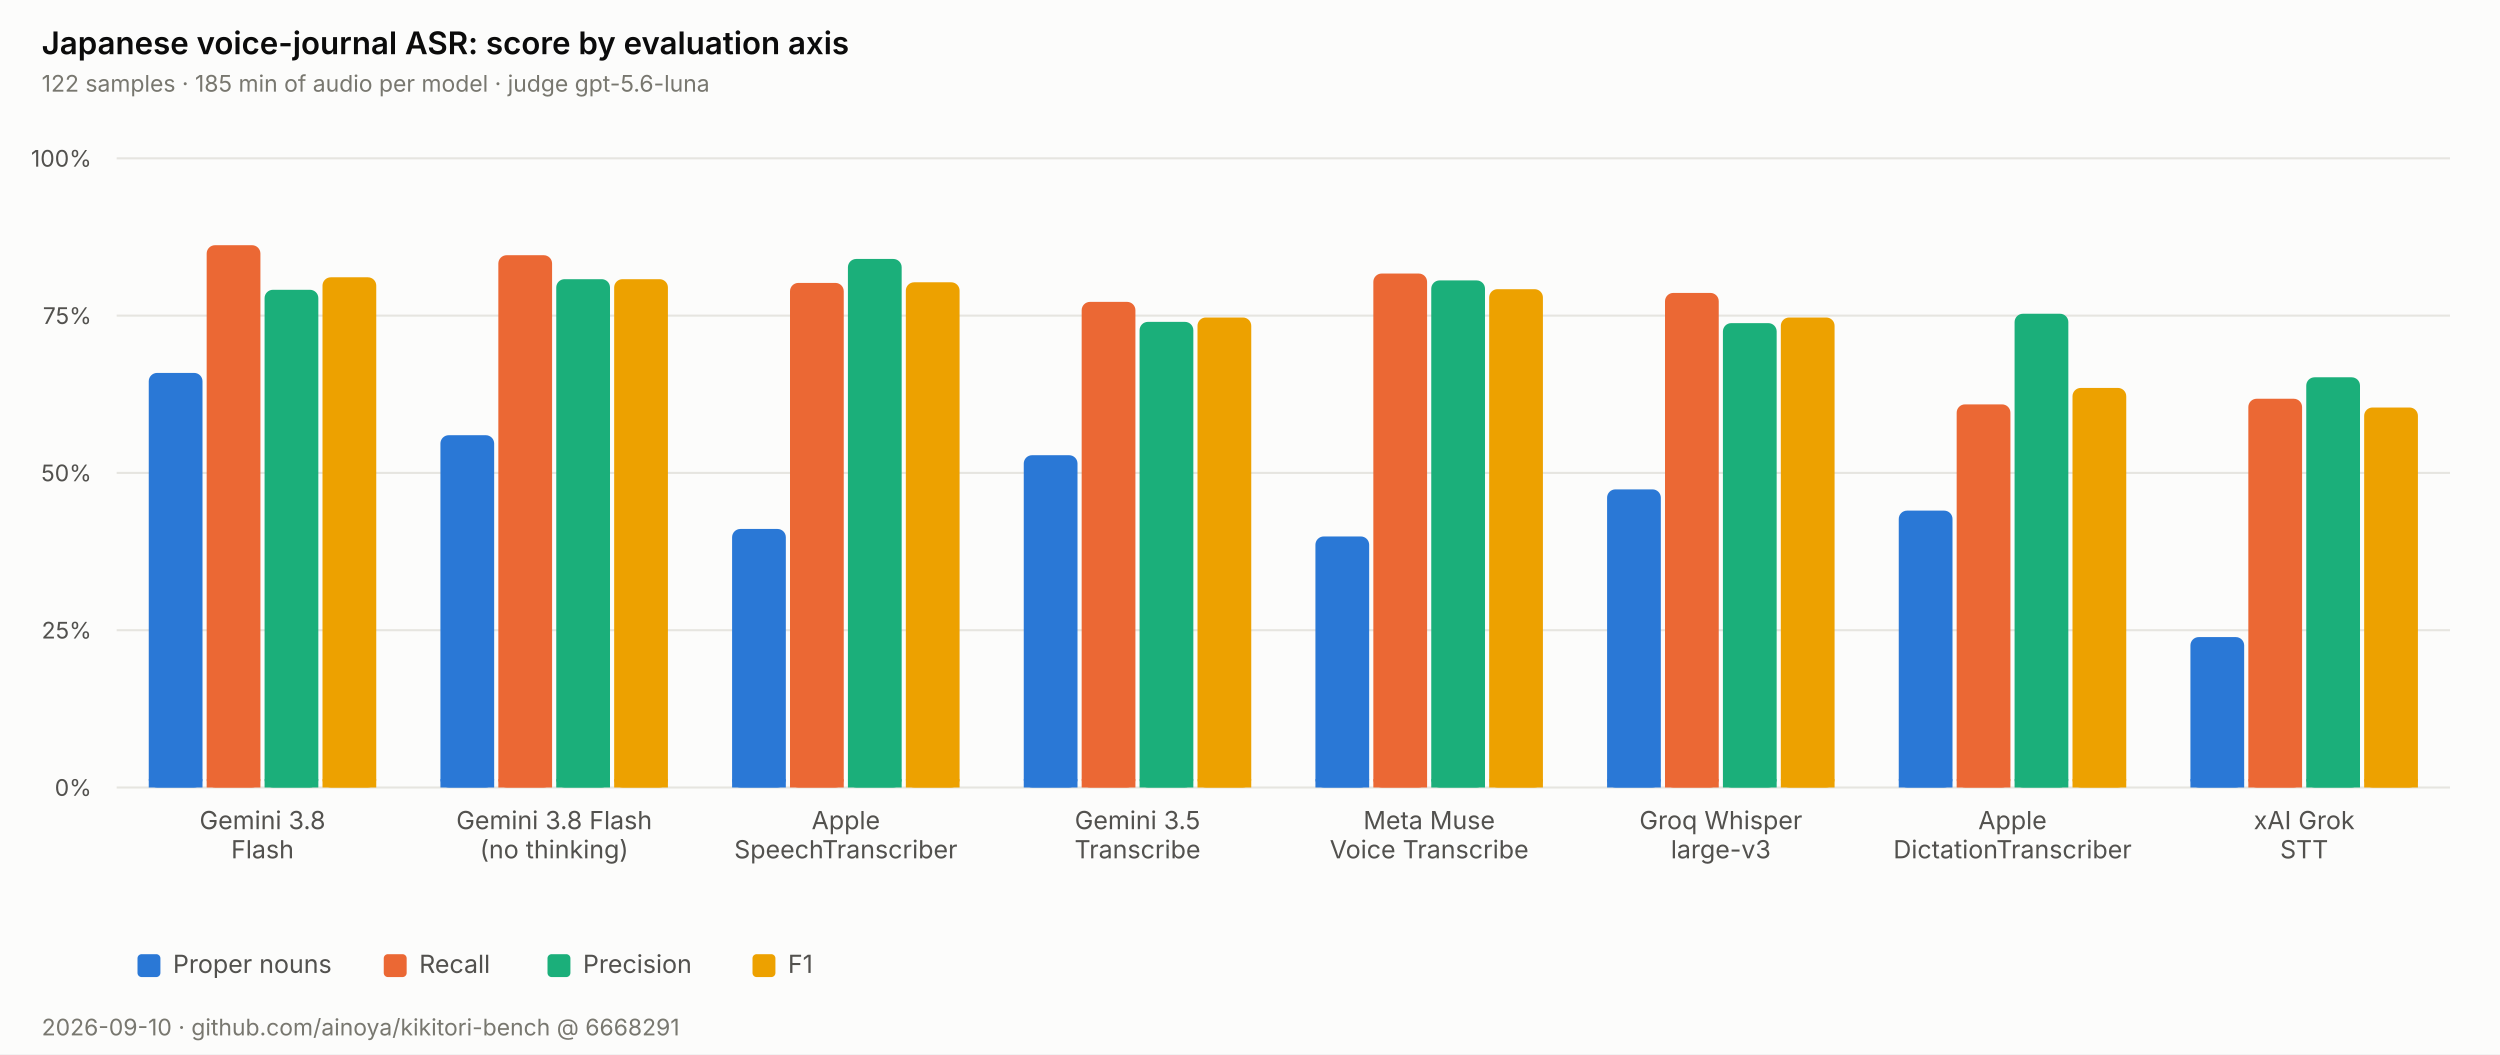
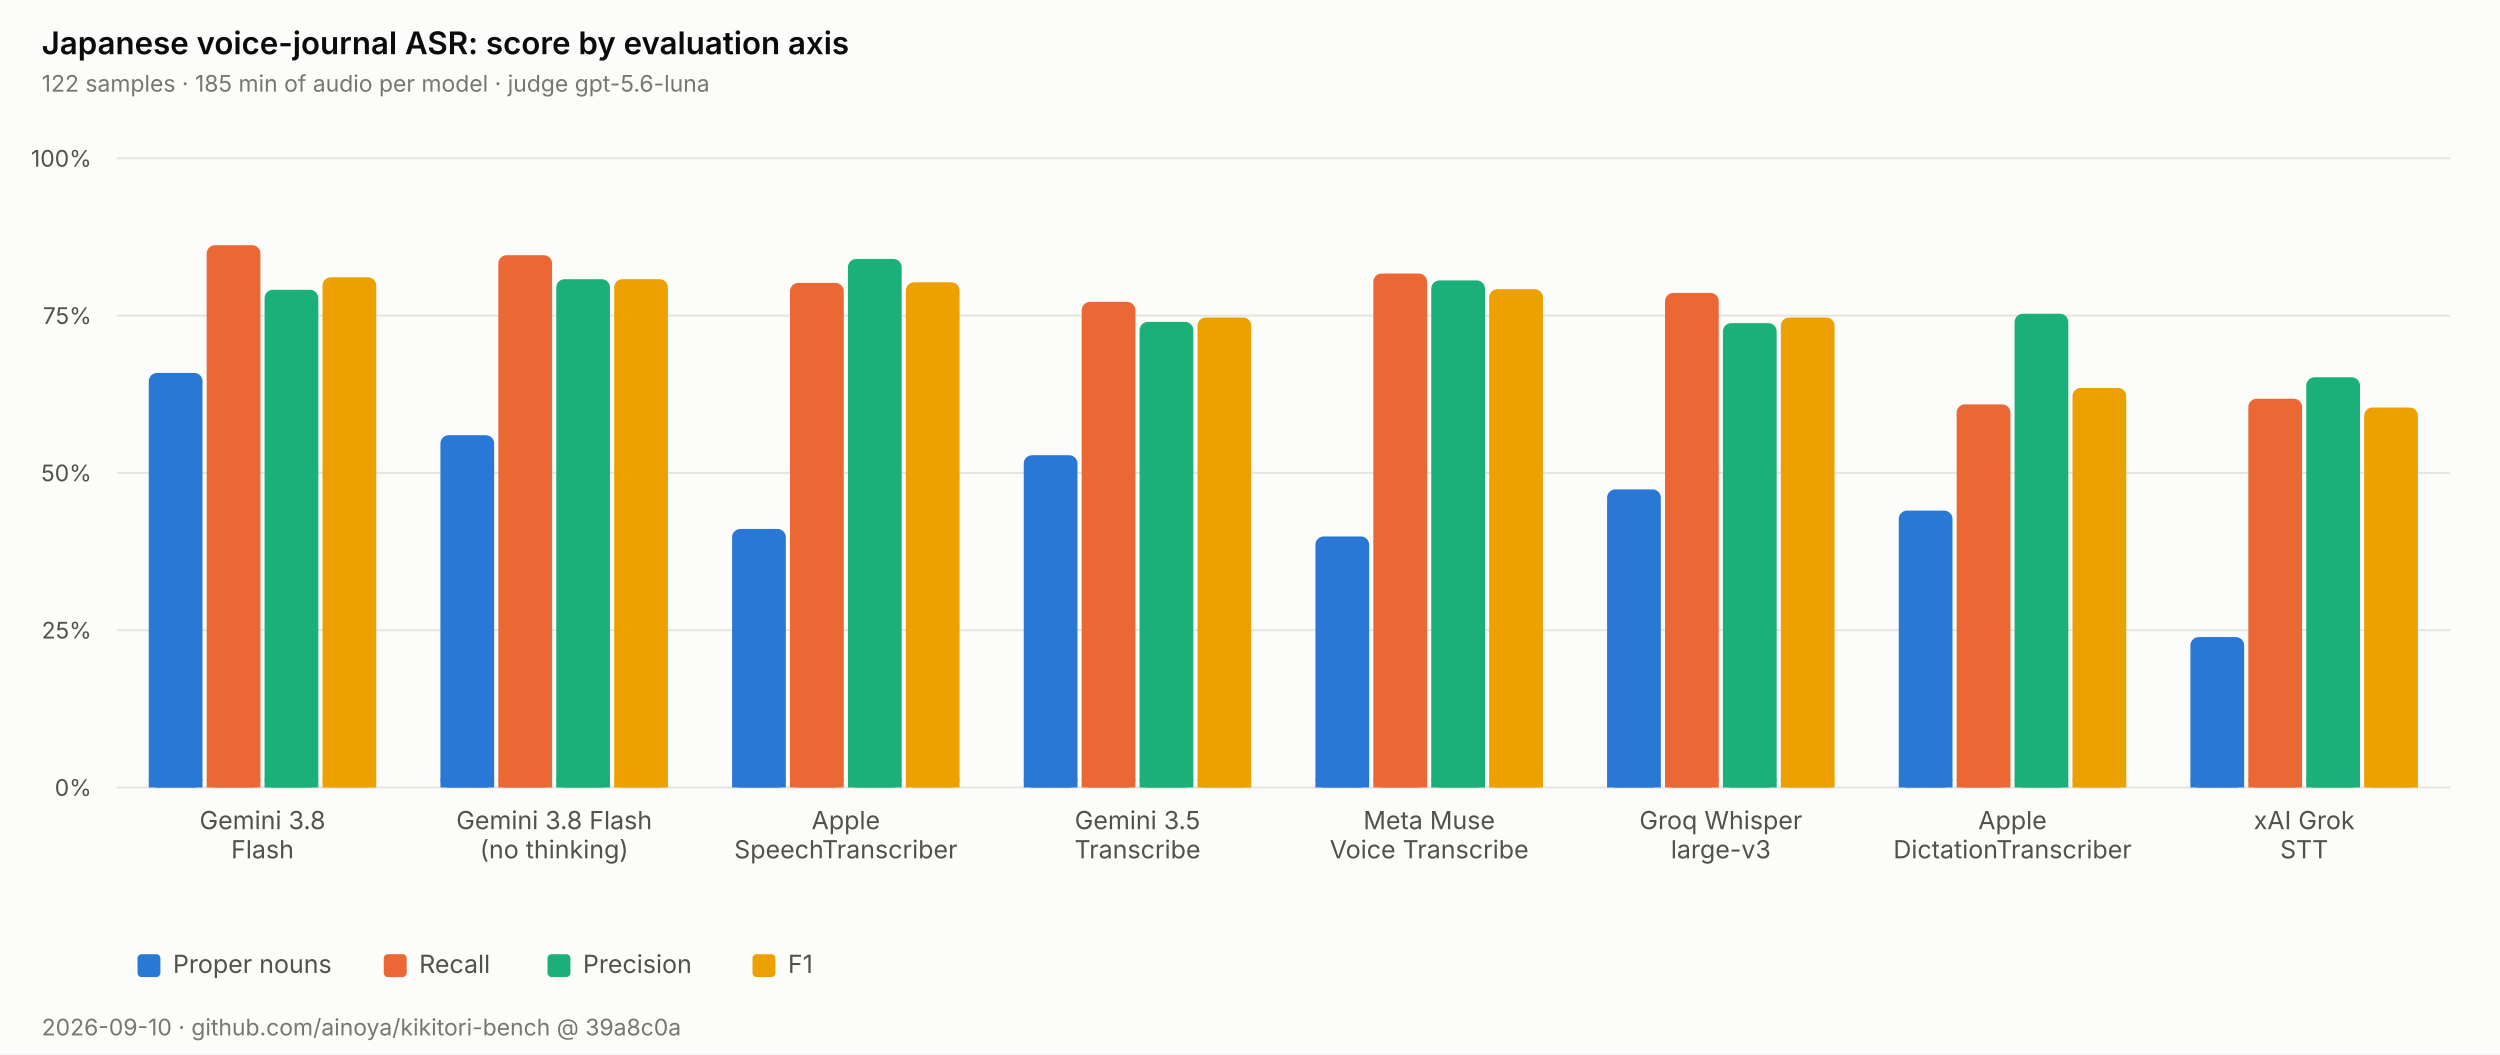
<svg xmlns="http://www.w3.org/2000/svg" viewBox="0 0 1200 506" role="img" aria-label="Score by evaluation axis for each model">
  <style>
  .surface { fill: #fcfcfb; }
  .grid line { stroke: #e6e5e0; stroke-width: 1; }
  .axis text, .axis-title, .group-label { fill: #52514e; font-family: -apple-system, BlinkMacSystemFont, "Segoe UI", "Hiragino Sans", sans-serif; }
  .axis text { font-size: 11px; }
  .axis-title, .group-label { font-size: 12px; }
  .frontier { fill: none; stroke: #2a78d6; stroke-width: 2; stroke-dasharray: 5 4; opacity: .85; }
  .hit { fill: transparent; }
  .mark .dot { stroke: #2a78d6; stroke-width: 2; }
  .mark.on .dot { fill: #2a78d6; }
  .mark.off .dot { fill: #fcfcfb; }
  .point-label { fill: #0b0b0b; font-size: 12px; font-weight: 500; font-family: -apple-system, BlinkMacSystemFont, "Segoe UI", "Hiragino Sans", sans-serif; }
  .bar rect { fill: #2a78d6; }
  .bar.s2 rect { fill: #eb6834; }
  .bar.s3 rect { fill: #1baf7a; }
  .bar.s4 rect { fill: #eda100; }
  .chart-title { fill: #0b0b0b; font-size: 15px; font-weight: 600; font-family: -apple-system, BlinkMacSystemFont, "Segoe UI", "Hiragino Sans", sans-serif; }
  .chart-subtitle, .chart-footnote { fill: #78776f; font-size: 11px; font-family: -apple-system, BlinkMacSystemFont, "Segoe UI", "Hiragino Sans", sans-serif; }
  .legend-text { fill: #52514e; font-size: 12px; font-family: -apple-system, BlinkMacSystemFont, "Segoe UI", "Hiragino Sans", sans-serif; }
  @media (prefers-color-scheme: dark) {
    .surface { fill: #1a1a19; }
    .grid line { stroke: #333330; }
    .axis text, .axis-title, .group-label, .legend-text { fill: #c3c2b7; }
    .frontier, .mark .dot { stroke: #3987e5; }
    .mark.on .dot { fill: #3987e5; }
    .mark.off .dot { fill: #1a1a19; }
    .point-label, .chart-title { fill: #ffffff; }
    .chart-subtitle, .chart-footnote { fill: #96958c; }
    .bar rect { fill: #3987e5; }
    .bar.s2 rect { fill: #d95926; }
    .bar.s3 rect { fill: #199e70; }
    .bar.s4 rect { fill: #c98500; }
  }
</style>
  <rect class="surface" x="0" y="0" width="100%" height="100%" />
  <text class="chart-title" x="20" y="26">Japanese voice-journal ASR: score by evaluation axis</text>
  <text class="chart-subtitle" x="20" y="44">122 samples · 185 min of audio per model · judge gpt-5.6-luna</text>
  <g transform="translate(0 52)">
    <g class="grid">
      <line x1="56" y1="326.0" x2="1176" y2="326.0" />
      <line x1="56" y1="250.5" x2="1176" y2="250.5" />
      <line x1="56" y1="175.0" x2="1176" y2="175.0" />
      <line x1="56" y1="99.5" x2="1176" y2="99.5" />
      <line x1="56" y1="24.0" x2="1176" y2="24.0" />
    </g>
    <g class="axis">
      <text x="44" y="330.0" text-anchor="end">0%</text>
      <text x="44" y="254.5" text-anchor="end">25%</text>
      <text x="44" y="179.0" text-anchor="end">50%</text>
      <text x="44" y="103.5" text-anchor="end">75%</text>
      <text x="44" y="28.0" text-anchor="end">100%</text>
    </g>
    <g class="group">
      <g class="bar s1" tabindex="0">
        <rect x="71.4" y="127.0" width="25.8" height="199.0" rx="4" />
        <rect class="foot" x="71.4" y="322.0" width="25.8" height="4" />
      </g>
      <g class="bar s2" tabindex="0">
        <rect x="99.2" y="65.7" width="25.8" height="260.3" rx="4" />
        <rect class="foot" x="99.2" y="322.0" width="25.8" height="4" />
      </g>
      <g class="bar s3" tabindex="0">
        <rect x="127.0" y="87.1" width="25.8" height="238.9" rx="4" />
        <rect class="foot" x="127.0" y="322.0" width="25.8" height="4" />
      </g>
      <g class="bar s4" tabindex="0">
        <rect x="154.8" y="81.1" width="25.8" height="244.9" rx="4" />
        <rect class="foot" x="154.8" y="322.0" width="25.8" height="4" />
      </g>
      <text class="group-label" x="126.0" y="346" text-anchor="middle">Gemini 3.8<tspan x="126.0" dy="14">Flash</tspan>
      </text>
    </g>
    <g class="group">
      <g class="bar s1" tabindex="0">
        <rect x="211.4" y="156.9" width="25.8" height="169.1" rx="4" />
        <rect class="foot" x="211.4" y="322.0" width="25.8" height="4" />
      </g>
      <g class="bar s2" tabindex="0">
        <rect x="239.2" y="70.5" width="25.8" height="255.5" rx="4" />
        <rect class="foot" x="239.2" y="322.0" width="25.8" height="4" />
      </g>
      <g class="bar s3" tabindex="0">
        <rect x="267.0" y="82.0" width="25.8" height="244.0" rx="4" />
        <rect class="foot" x="267.0" y="322.0" width="25.8" height="4" />
      </g>
      <g class="bar s4" tabindex="0">
        <rect x="294.8" y="82.0" width="25.8" height="244.0" rx="4" />
        <rect class="foot" x="294.8" y="322.0" width="25.8" height="4" />
      </g>
      <text class="group-label" x="266.0" y="346" text-anchor="middle">Gemini 3.8 Flash<tspan x="266.0" dy="14">(no thinking)</tspan>
      </text>
    </g>
    <g class="group">
      <g class="bar s1" tabindex="0">
        <rect x="351.4" y="201.9" width="25.8" height="124.1" rx="4" />
        <rect class="foot" x="351.4" y="322.0" width="25.8" height="4" />
      </g>
      <g class="bar s2" tabindex="0">
        <rect x="379.2" y="83.8" width="25.8" height="242.2" rx="4" />
        <rect class="foot" x="379.2" y="322.0" width="25.8" height="4" />
      </g>
      <g class="bar s3" tabindex="0">
        <rect x="407.0" y="72.3" width="25.8" height="253.7" rx="4" />
        <rect class="foot" x="407.0" y="322.0" width="25.8" height="4" />
      </g>
      <g class="bar s4" tabindex="0">
        <rect x="434.8" y="83.5" width="25.8" height="242.5" rx="4" />
        <rect class="foot" x="434.8" y="322.0" width="25.8" height="4" />
      </g>
      <text class="group-label" x="406.0" y="346" text-anchor="middle">Apple<tspan x="406.0" dy="14">SpeechTranscriber</tspan>
      </text>
    </g>
    <g class="group">
      <g class="bar s1" tabindex="0">
        <rect x="491.4" y="166.5" width="25.8" height="159.5" rx="4" />
        <rect class="foot" x="491.4" y="322.0" width="25.8" height="4" />
      </g>
      <g class="bar s2" tabindex="0">
        <rect x="519.2" y="92.9" width="25.8" height="233.1" rx="4" />
        <rect class="foot" x="519.2" y="322.0" width="25.8" height="4" />
      </g>
      <g class="bar s3" tabindex="0">
        <rect x="547.0" y="102.5" width="25.8" height="223.5" rx="4" />
        <rect class="foot" x="547.0" y="322.0" width="25.8" height="4" />
      </g>
      <g class="bar s4" tabindex="0">
        <rect x="574.8" y="100.4" width="25.8" height="225.6" rx="4" />
        <rect class="foot" x="574.8" y="322.0" width="25.8" height="4" />
      </g>
      <text class="group-label" x="546.0" y="346" text-anchor="middle">Gemini 3.5<tspan x="546.0" dy="14">Transcribe</tspan>
      </text>
    </g>
    <g class="group">
      <g class="bar s1" tabindex="0">
        <rect x="631.4" y="205.5" width="25.8" height="120.5" rx="4" />
        <rect class="foot" x="631.4" y="322.0" width="25.8" height="4" />
      </g>
      <g class="bar s2" tabindex="0">
        <rect x="659.2" y="79.3" width="25.8" height="246.7" rx="4" />
        <rect class="foot" x="659.2" y="322.0" width="25.8" height="4" />
      </g>
      <g class="bar s3" tabindex="0">
        <rect x="687.0" y="82.6" width="25.8" height="243.4" rx="4" />
        <rect class="foot" x="687.0" y="322.0" width="25.8" height="4" />
      </g>
      <g class="bar s4" tabindex="0">
        <rect x="714.8" y="86.8" width="25.8" height="239.2" rx="4" />
        <rect class="foot" x="714.8" y="322.0" width="25.8" height="4" />
      </g>
      <text class="group-label" x="686.0" y="346" text-anchor="middle">Meta Muse<tspan x="686.0" dy="14">Voice Transcribe</tspan>
      </text>
    </g>
    <g class="group">
      <g class="bar s1" tabindex="0">
        <rect x="771.4" y="182.9" width="25.8" height="143.1" rx="4" />
        <rect class="foot" x="771.4" y="322.0" width="25.8" height="4" />
      </g>
      <g class="bar s2" tabindex="0">
        <rect x="799.2" y="88.6" width="25.8" height="237.4" rx="4" />
        <rect class="foot" x="799.2" y="322.0" width="25.8" height="4" />
      </g>
      <g class="bar s3" tabindex="0">
        <rect x="827.0" y="103.1" width="25.8" height="222.9" rx="4" />
        <rect class="foot" x="827.0" y="322.0" width="25.8" height="4" />
      </g>
      <g class="bar s4" tabindex="0">
        <rect x="854.8" y="100.4" width="25.8" height="225.6" rx="4" />
        <rect class="foot" x="854.8" y="322.0" width="25.8" height="4" />
      </g>
      <text class="group-label" x="826.0" y="346" text-anchor="middle">Groq Whisper<tspan x="826.0" dy="14">large-v3</tspan>
      </text>
    </g>
    <g class="group">
      <g class="bar s1" tabindex="0">
        <rect x="911.4" y="193.1" width="25.8" height="132.9" rx="4" />
        <rect class="foot" x="911.4" y="322.0" width="25.8" height="4" />
      </g>
      <g class="bar s2" tabindex="0">
        <rect x="939.2" y="142.1" width="25.8" height="183.9" rx="4" />
        <rect class="foot" x="939.2" y="322.0" width="25.8" height="4" />
      </g>
      <g class="bar s3" tabindex="0">
        <rect x="967.0" y="98.6" width="25.8" height="227.4" rx="4" />
        <rect class="foot" x="967.0" y="322.0" width="25.8" height="4" />
      </g>
      <g class="bar s4" tabindex="0">
        <rect x="994.8" y="134.2" width="25.8" height="191.8" rx="4" />
        <rect class="foot" x="994.8" y="322.0" width="25.8" height="4" />
      </g>
      <text class="group-label" x="966.0" y="346" text-anchor="middle">Apple<tspan x="966.0" dy="14">DictationTranscriber</tspan>
      </text>
    </g>
    <g class="group">
      <g class="bar s1" tabindex="0">
        <rect x="1051.4" y="253.8" width="25.8" height="72.2" rx="4" />
        <rect class="foot" x="1051.4" y="322.0" width="25.8" height="4" />
      </g>
      <g class="bar s2" tabindex="0">
        <rect x="1079.2" y="139.4" width="25.8" height="186.6" rx="4" />
        <rect class="foot" x="1079.2" y="322.0" width="25.8" height="4" />
      </g>
      <g class="bar s3" tabindex="0">
        <rect x="1107.0" y="129.1" width="25.8" height="196.9" rx="4" />
        <rect class="foot" x="1107.0" y="322.0" width="25.8" height="4" />
      </g>
      <g class="bar s4" tabindex="0">
        <rect x="1134.8" y="143.6" width="25.8" height="182.4" rx="4" />
        <rect class="foot" x="1134.8" y="322.0" width="25.8" height="4" />
      </g>
      <text class="group-label" x="1106.0" y="346" text-anchor="middle">xAI Grok<tspan x="1106.0" dy="14">STT</tspan>
      </text>
    </g>
    <g class="bar s1">
      <rect x="66" y="406" width="11" height="11" rx="2" />
    </g>
    <text class="legend-text" x="83" y="415">Proper nouns</text>
    <g class="bar s2">
      <rect x="184.2" y="406" width="11" height="11" rx="2" />
    </g>
    <text class="legend-text" x="201.2" y="415">Recall</text>
    <g class="bar s3">
      <rect x="262.8" y="406" width="11" height="11" rx="2" />
    </g>
    <text class="legend-text" x="279.8" y="415">Precision</text>
    <g class="bar s4">
      <rect x="361.2" y="406" width="11" height="11" rx="2" />
    </g>
    <text class="legend-text" x="378.2" y="415">F1</text>
  </g>
-   <text class="chart-footnote" x="20" y="497">2026-09-10 · github.com/ainoya/kikitori-bench @ 6668291</text>
+   <text class="chart-footnote" x="20" y="497">2026-09-10 · github.com/ainoya/kikitori-bench @ 39a8c0a</text>
</svg>
